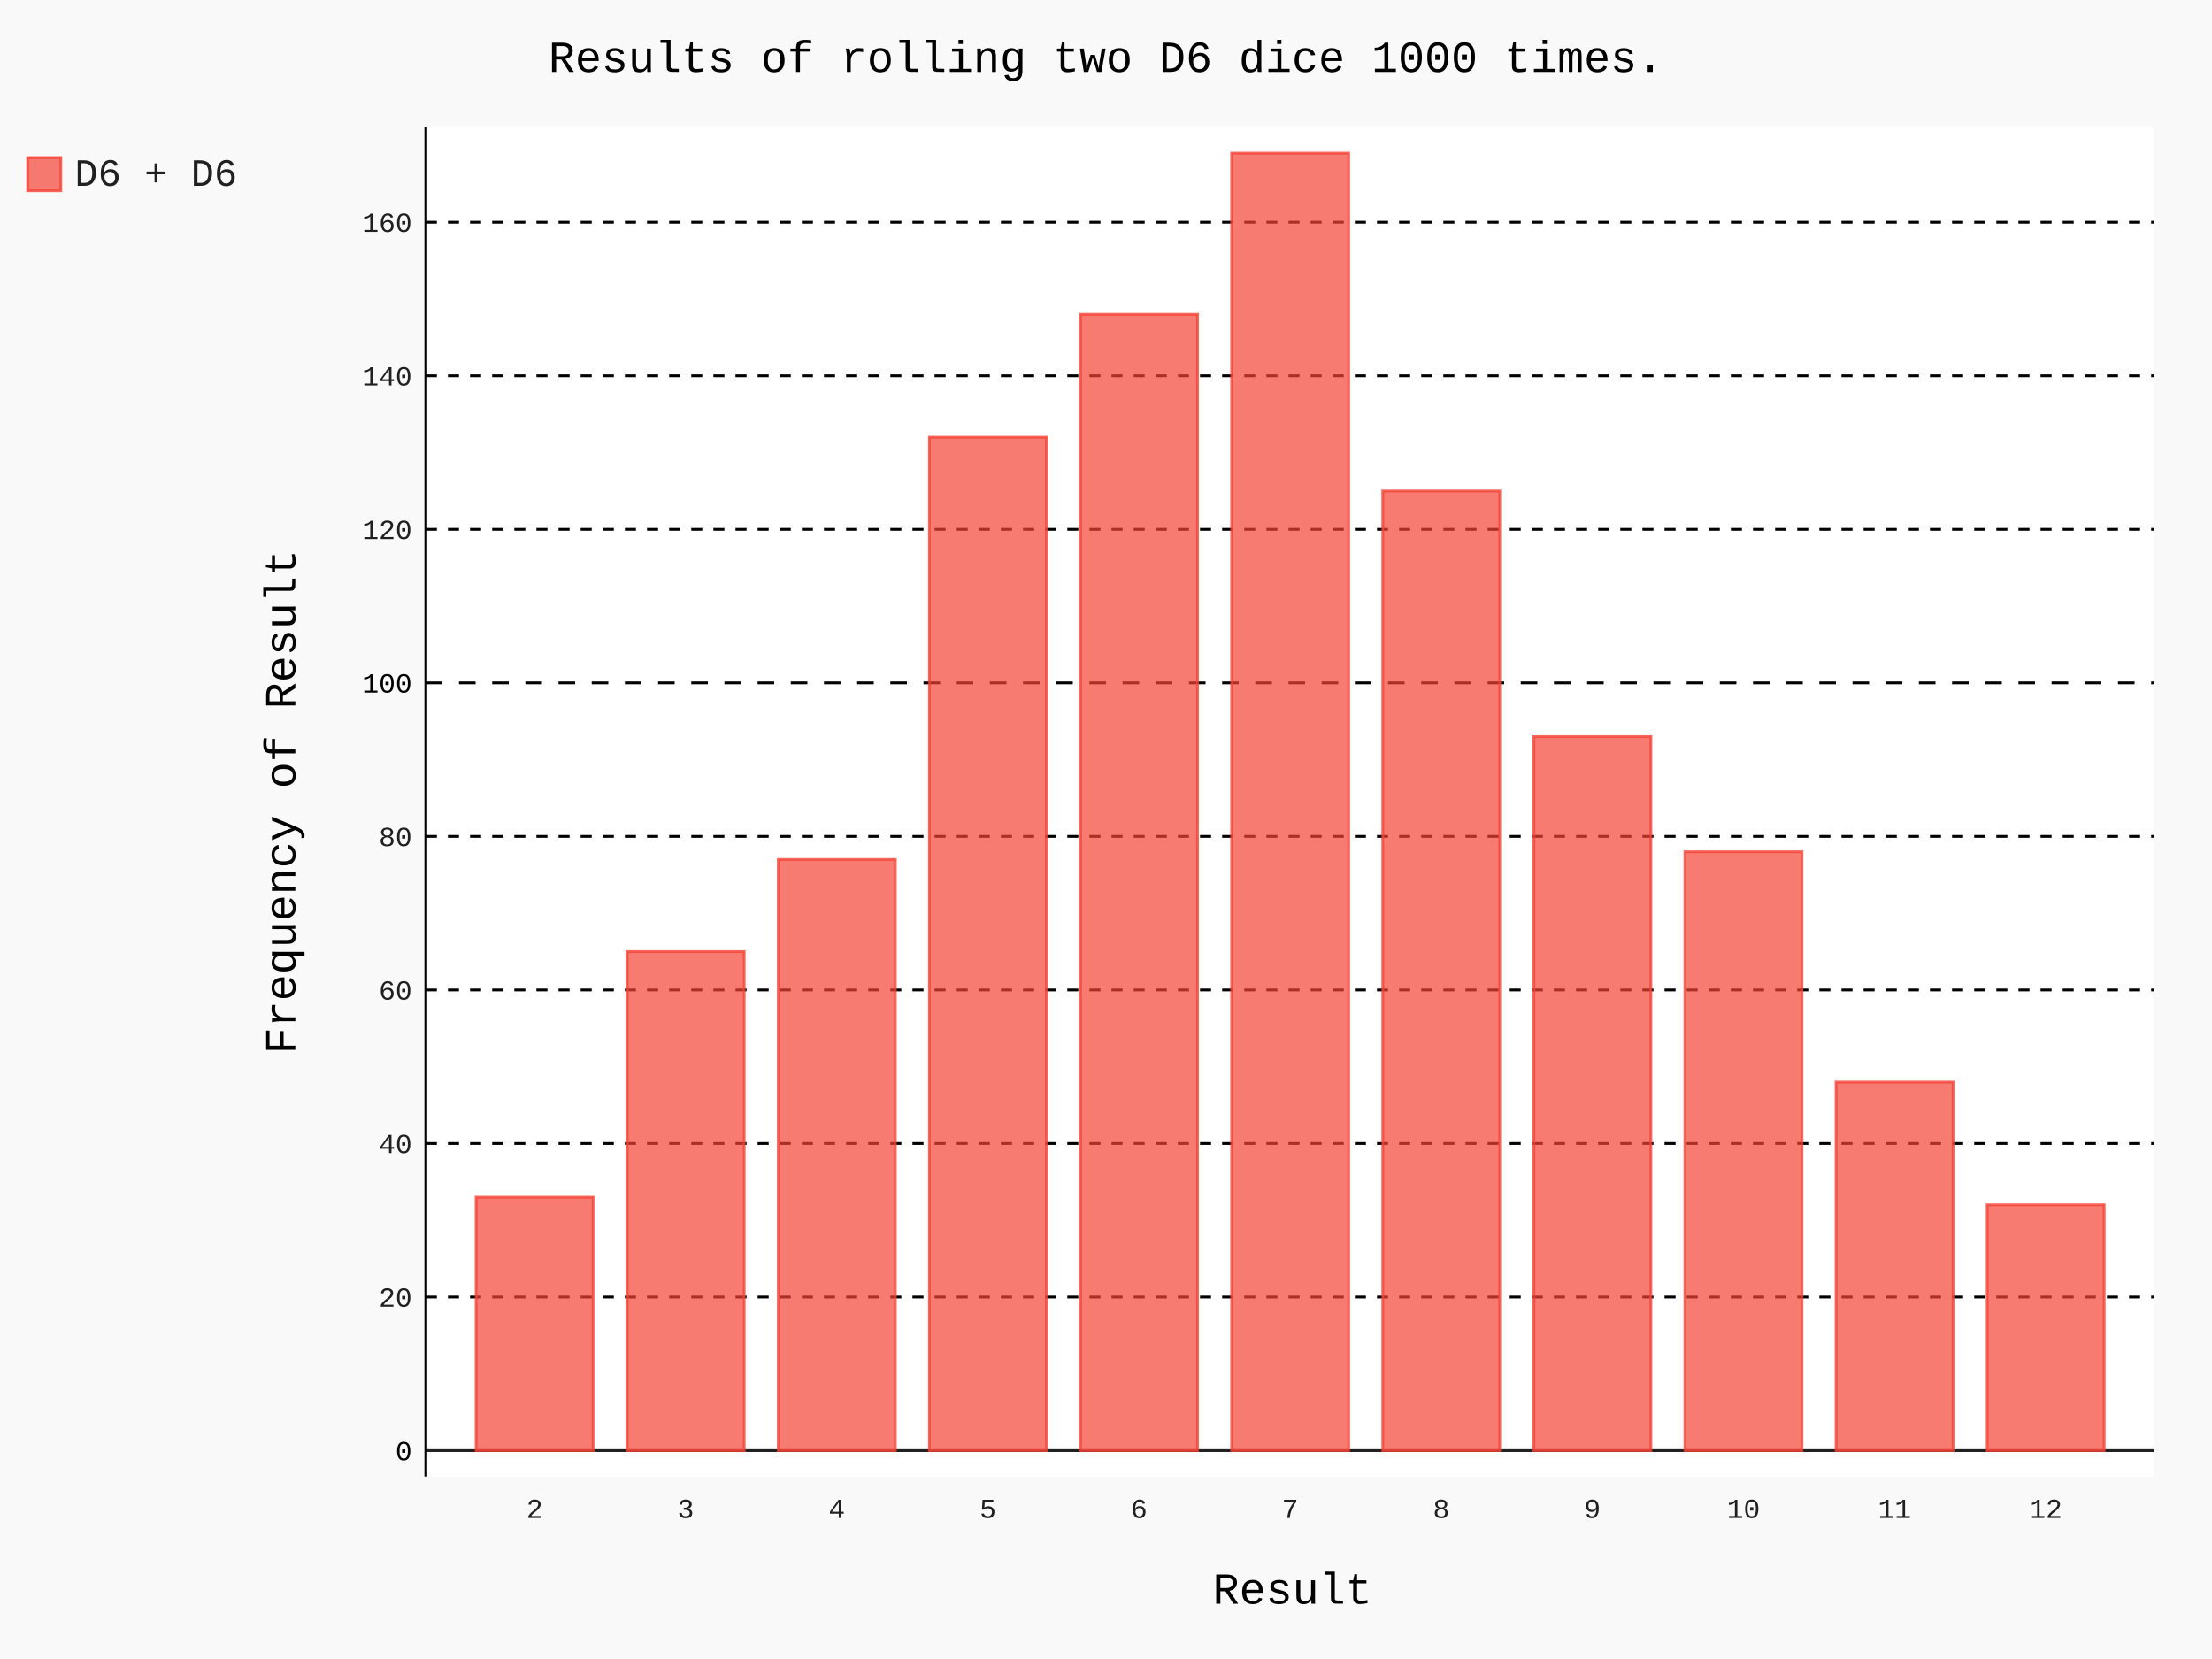
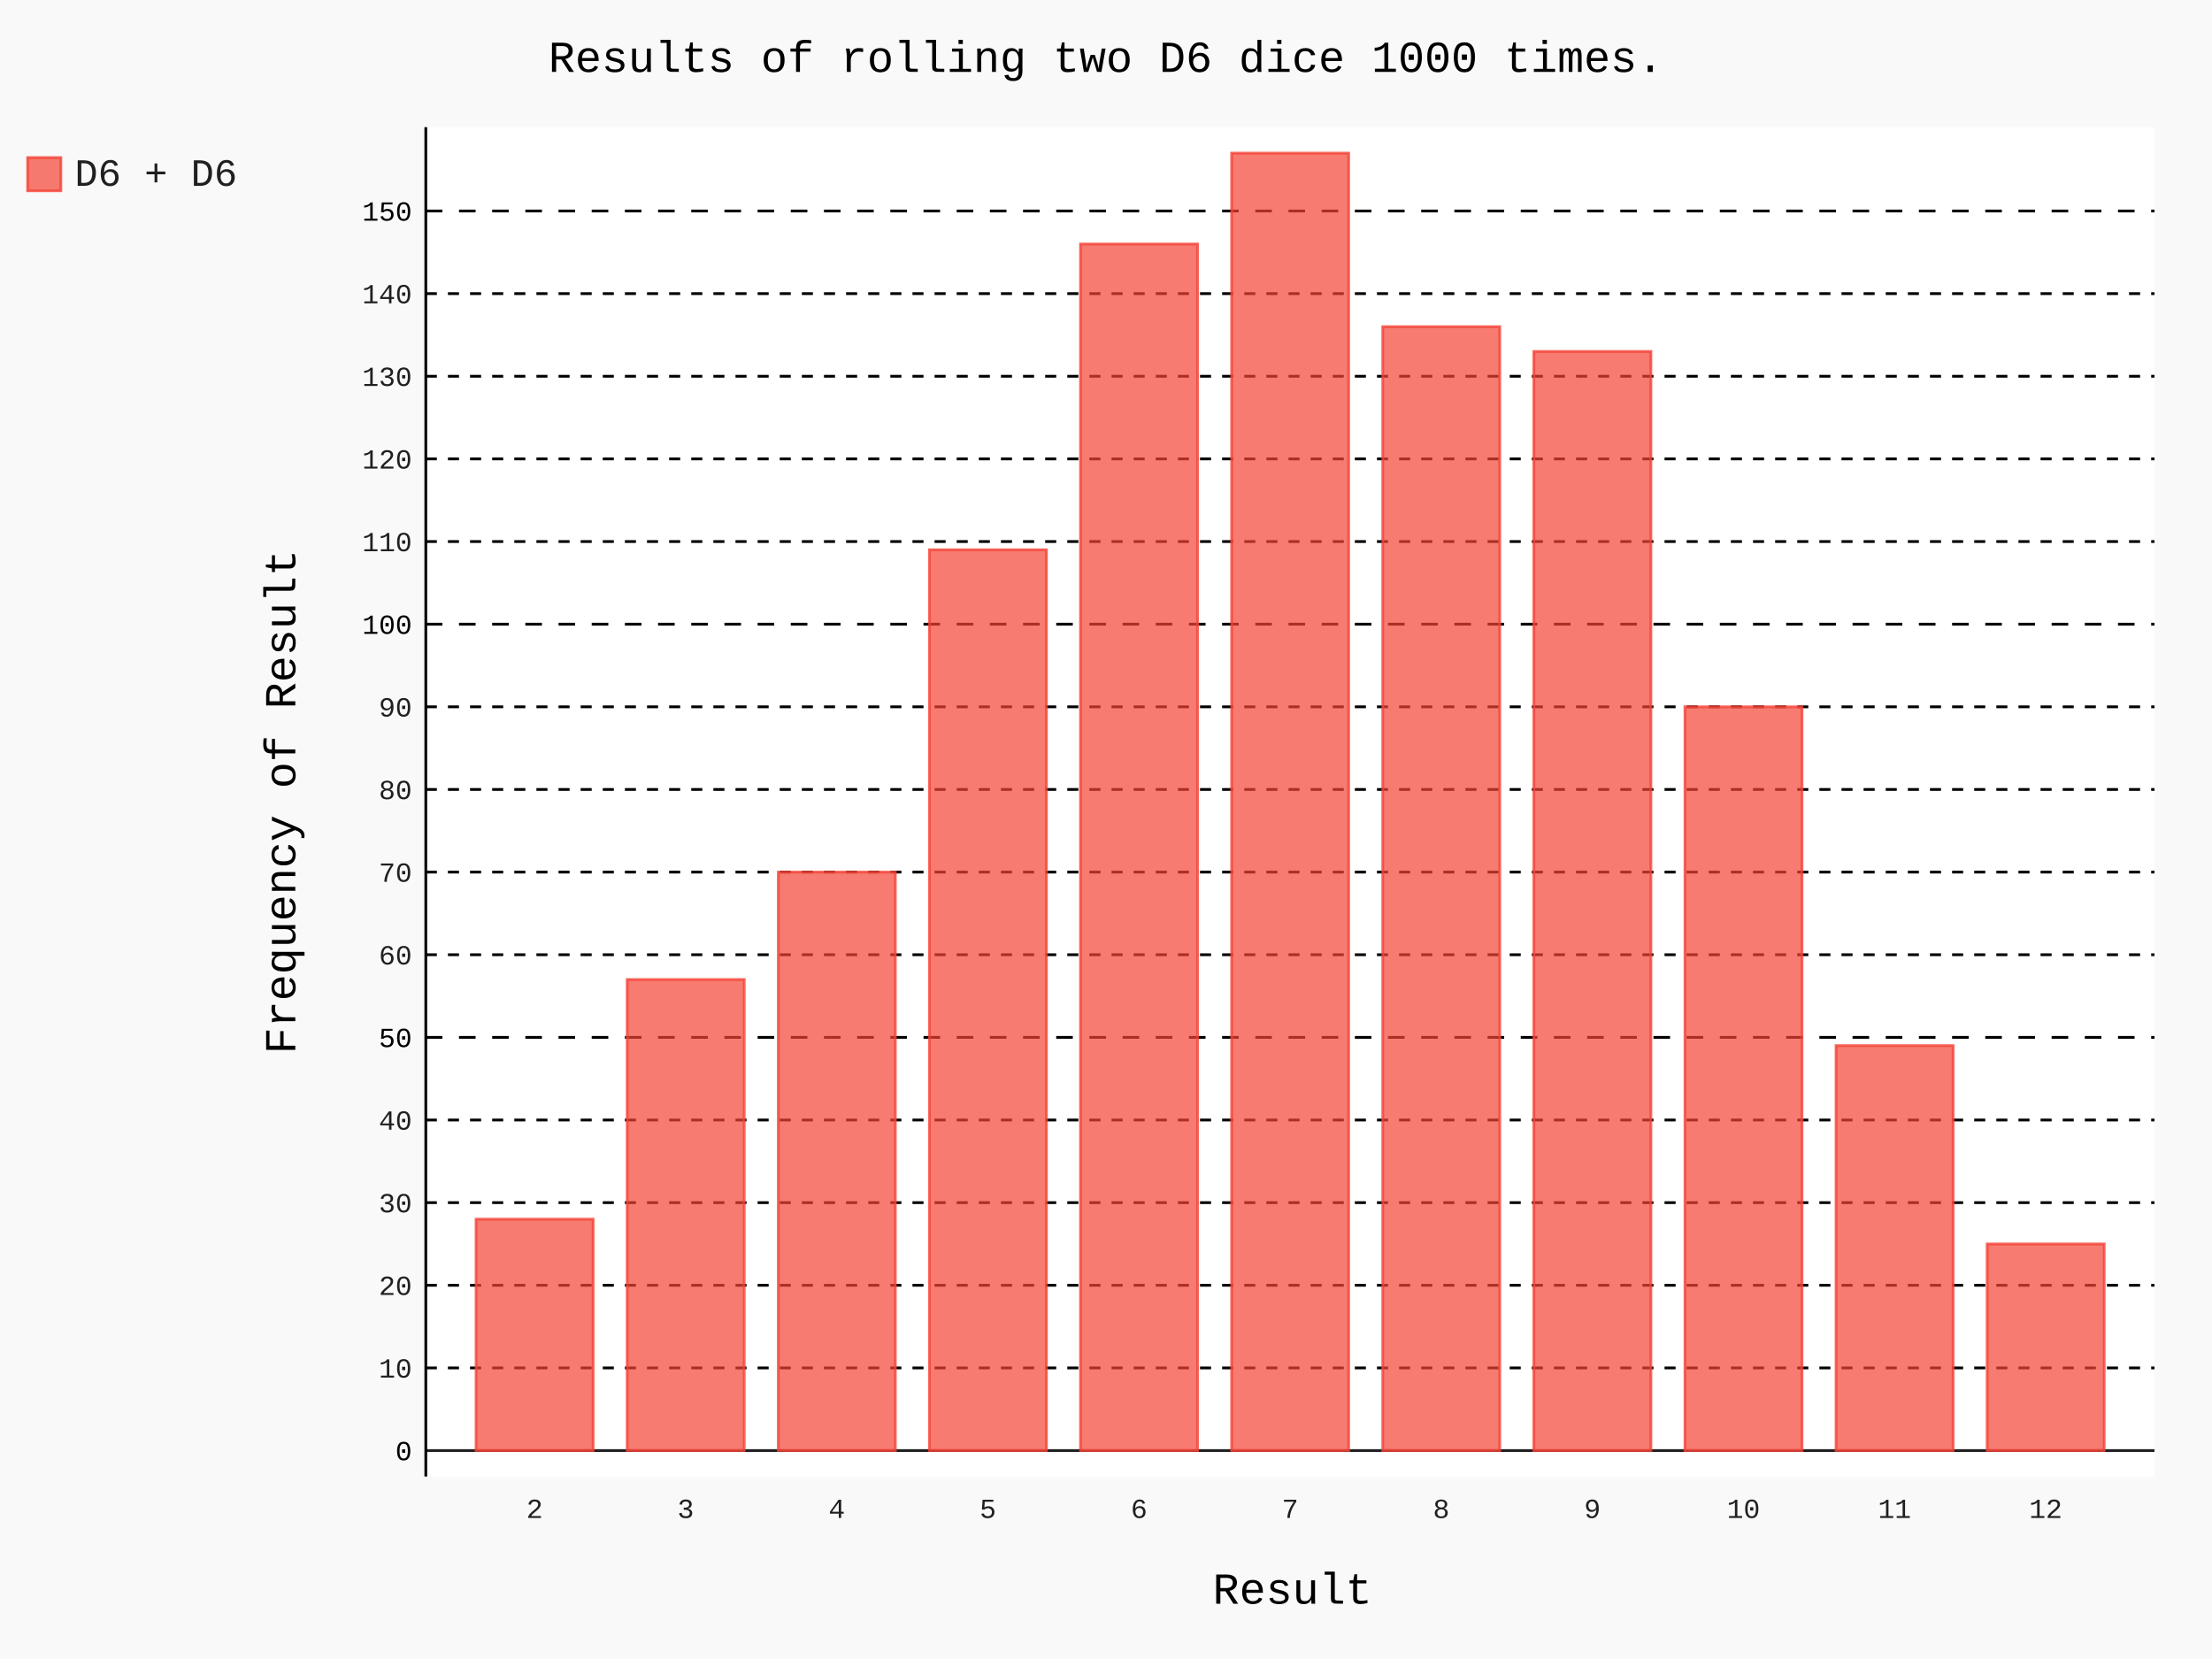
- <svg xmlns="http://www.w3.org/2000/svg" id="chart-80233119-dd98-4a0a-a8b6-702b77ac0f9e" class="pygal-chart" viewBox="0 0 800 600">
+ <svg xmlns="http://www.w3.org/2000/svg" id="chart-c4b58992-38ba-4ec6-81ed-6c423961a91d" class="pygal-chart" viewBox="0 0 800 600">
  <defs>
-     <style type="text/css">#chart-80233119-dd98-4a0a-a8b6-702b77ac0f9e{-webkit-user-select:none;-webkit-font-smoothing:antialiased;font-family:Consolas,"Liberation Mono",Menlo,Courier,monospace}#chart-80233119-dd98-4a0a-a8b6-702b77ac0f9e .title{font-family:Consolas,"Liberation Mono",Menlo,Courier,monospace;font-size:16px}#chart-80233119-dd98-4a0a-a8b6-702b77ac0f9e .legends .legend text{font-family:Consolas,"Liberation Mono",Menlo,Courier,monospace;font-size:14px}#chart-80233119-dd98-4a0a-a8b6-702b77ac0f9e .axis text{font-family:Consolas,"Liberation Mono",Menlo,Courier,monospace;font-size:10px}#chart-80233119-dd98-4a0a-a8b6-702b77ac0f9e .axis text.major{font-family:Consolas,"Liberation Mono",Menlo,Courier,monospace;font-size:10px}#chart-80233119-dd98-4a0a-a8b6-702b77ac0f9e .text-overlay text.value{font-family:Consolas,"Liberation Mono",Menlo,Courier,monospace;font-size:16px}#chart-80233119-dd98-4a0a-a8b6-702b77ac0f9e .text-overlay text.label{font-family:Consolas,"Liberation Mono",Menlo,Courier,monospace;font-size:10px}#chart-80233119-dd98-4a0a-a8b6-702b77ac0f9e .tooltip{font-family:Consolas,"Liberation Mono",Menlo,Courier,monospace;font-size:14px}#chart-80233119-dd98-4a0a-a8b6-702b77ac0f9e text.no_data{font-family:Consolas,"Liberation Mono",Menlo,Courier,monospace;font-size:64px}
- #chart-80233119-dd98-4a0a-a8b6-702b77ac0f9e{background-color:rgba(249,249,249,1)}#chart-80233119-dd98-4a0a-a8b6-702b77ac0f9e path,#chart-80233119-dd98-4a0a-a8b6-702b77ac0f9e line,#chart-80233119-dd98-4a0a-a8b6-702b77ac0f9e rect,#chart-80233119-dd98-4a0a-a8b6-702b77ac0f9e circle{-webkit-transition:150ms;-moz-transition:150ms;transition:150ms}#chart-80233119-dd98-4a0a-a8b6-702b77ac0f9e .graph &gt; .background{fill:rgba(249,249,249,1)}#chart-80233119-dd98-4a0a-a8b6-702b77ac0f9e .plot &gt; .background{fill:rgba(255,255,255,1)}#chart-80233119-dd98-4a0a-a8b6-702b77ac0f9e .graph{fill:rgba(0,0,0,.87)}#chart-80233119-dd98-4a0a-a8b6-702b77ac0f9e text.no_data{fill:rgba(0,0,0,1)}#chart-80233119-dd98-4a0a-a8b6-702b77ac0f9e .title{fill:rgba(0,0,0,1)}#chart-80233119-dd98-4a0a-a8b6-702b77ac0f9e .legends .legend text{fill:rgba(0,0,0,.87)}#chart-80233119-dd98-4a0a-a8b6-702b77ac0f9e .legends .legend:hover text{fill:rgba(0,0,0,1)}#chart-80233119-dd98-4a0a-a8b6-702b77ac0f9e .axis .line{stroke:rgba(0,0,0,1)}#chart-80233119-dd98-4a0a-a8b6-702b77ac0f9e .axis .guide.line{stroke:rgba(0,0,0,.54)}#chart-80233119-dd98-4a0a-a8b6-702b77ac0f9e .axis .major.line{stroke:rgba(0,0,0,.87)}#chart-80233119-dd98-4a0a-a8b6-702b77ac0f9e .axis text.major{fill:rgba(0,0,0,1)}#chart-80233119-dd98-4a0a-a8b6-702b77ac0f9e .axis.y .guides:hover .guide.line,#chart-80233119-dd98-4a0a-a8b6-702b77ac0f9e .line-graph .axis.x .guides:hover .guide.line,#chart-80233119-dd98-4a0a-a8b6-702b77ac0f9e .stackedline-graph .axis.x .guides:hover .guide.line,#chart-80233119-dd98-4a0a-a8b6-702b77ac0f9e .xy-graph .axis.x .guides:hover .guide.line{stroke:rgba(0,0,0,1)}#chart-80233119-dd98-4a0a-a8b6-702b77ac0f9e .axis .guides:hover text{fill:rgba(0,0,0,1)}#chart-80233119-dd98-4a0a-a8b6-702b77ac0f9e .reactive{fill-opacity:.7;stroke-opacity:.8;stroke-width:1}#chart-80233119-dd98-4a0a-a8b6-702b77ac0f9e .ci{stroke:rgba(0,0,0,.87)}#chart-80233119-dd98-4a0a-a8b6-702b77ac0f9e .reactive.active,#chart-80233119-dd98-4a0a-a8b6-702b77ac0f9e .active .reactive{fill-opacity:.8;stroke-opacity:.9;stroke-width:4}#chart-80233119-dd98-4a0a-a8b6-702b77ac0f9e .ci .reactive.active{stroke-width:1.5}#chart-80233119-dd98-4a0a-a8b6-702b77ac0f9e .series text{fill:rgba(0,0,0,1)}#chart-80233119-dd98-4a0a-a8b6-702b77ac0f9e .tooltip rect{fill:rgba(255,255,255,1);stroke:rgba(0,0,0,1);-webkit-transition:opacity 150ms;-moz-transition:opacity 150ms;transition:opacity 150ms}#chart-80233119-dd98-4a0a-a8b6-702b77ac0f9e .tooltip .label{fill:rgba(0,0,0,.87)}#chart-80233119-dd98-4a0a-a8b6-702b77ac0f9e .tooltip .label{fill:rgba(0,0,0,.87)}#chart-80233119-dd98-4a0a-a8b6-702b77ac0f9e .tooltip .legend{font-size:.8em;fill:rgba(0,0,0,.54)}#chart-80233119-dd98-4a0a-a8b6-702b77ac0f9e .tooltip .x_label{font-size:.6em;fill:rgba(0,0,0,1)}#chart-80233119-dd98-4a0a-a8b6-702b77ac0f9e .tooltip .xlink{font-size:.5em;text-decoration:underline}#chart-80233119-dd98-4a0a-a8b6-702b77ac0f9e .tooltip .value{font-size:1.5em}#chart-80233119-dd98-4a0a-a8b6-702b77ac0f9e .bound{font-size:.5em}#chart-80233119-dd98-4a0a-a8b6-702b77ac0f9e .max-value{font-size:.75em;fill:rgba(0,0,0,.54)}#chart-80233119-dd98-4a0a-a8b6-702b77ac0f9e .map-element{fill:rgba(255,255,255,1);stroke:rgba(0,0,0,.54) !important}#chart-80233119-dd98-4a0a-a8b6-702b77ac0f9e .map-element .reactive{fill-opacity:inherit;stroke-opacity:inherit}#chart-80233119-dd98-4a0a-a8b6-702b77ac0f9e .color-0,#chart-80233119-dd98-4a0a-a8b6-702b77ac0f9e .color-0 a:visited{stroke:#F44336;fill:#F44336}#chart-80233119-dd98-4a0a-a8b6-702b77ac0f9e .text-overlay .color-0 text{fill:black}
- #chart-80233119-dd98-4a0a-a8b6-702b77ac0f9e text.no_data{text-anchor:middle}#chart-80233119-dd98-4a0a-a8b6-702b77ac0f9e .guide.line{fill:none}#chart-80233119-dd98-4a0a-a8b6-702b77ac0f9e .centered{text-anchor:middle}#chart-80233119-dd98-4a0a-a8b6-702b77ac0f9e .title{text-anchor:middle}#chart-80233119-dd98-4a0a-a8b6-702b77ac0f9e .legends .legend text{fill-opacity:1}#chart-80233119-dd98-4a0a-a8b6-702b77ac0f9e .axis.x text{text-anchor:middle}#chart-80233119-dd98-4a0a-a8b6-702b77ac0f9e .axis.x:not(.web) text[transform]{text-anchor:start}#chart-80233119-dd98-4a0a-a8b6-702b77ac0f9e .axis.x:not(.web) text[transform].backwards{text-anchor:end}#chart-80233119-dd98-4a0a-a8b6-702b77ac0f9e .axis.y text{text-anchor:end}#chart-80233119-dd98-4a0a-a8b6-702b77ac0f9e .axis.y text[transform].backwards{text-anchor:start}#chart-80233119-dd98-4a0a-a8b6-702b77ac0f9e .axis.y2 text{text-anchor:start}#chart-80233119-dd98-4a0a-a8b6-702b77ac0f9e .axis.y2 text[transform].backwards{text-anchor:end}#chart-80233119-dd98-4a0a-a8b6-702b77ac0f9e .axis .guide.line{stroke-dasharray:4,4;stroke:black}#chart-80233119-dd98-4a0a-a8b6-702b77ac0f9e .axis .major.guide.line{stroke-dasharray:6,6;stroke:black}#chart-80233119-dd98-4a0a-a8b6-702b77ac0f9e .horizontal .axis.y .guide.line,#chart-80233119-dd98-4a0a-a8b6-702b77ac0f9e .horizontal .axis.y2 .guide.line,#chart-80233119-dd98-4a0a-a8b6-702b77ac0f9e .vertical .axis.x .guide.line{opacity:0}#chart-80233119-dd98-4a0a-a8b6-702b77ac0f9e .horizontal .axis.always_show .guide.line,#chart-80233119-dd98-4a0a-a8b6-702b77ac0f9e .vertical .axis.always_show .guide.line{opacity:1 !important}#chart-80233119-dd98-4a0a-a8b6-702b77ac0f9e .axis.y .guides:hover .guide.line,#chart-80233119-dd98-4a0a-a8b6-702b77ac0f9e .axis.y2 .guides:hover .guide.line,#chart-80233119-dd98-4a0a-a8b6-702b77ac0f9e .axis.x .guides:hover .guide.line{opacity:1}#chart-80233119-dd98-4a0a-a8b6-702b77ac0f9e .axis .guides:hover text{opacity:1}#chart-80233119-dd98-4a0a-a8b6-702b77ac0f9e .nofill{fill:none}#chart-80233119-dd98-4a0a-a8b6-702b77ac0f9e .subtle-fill{fill-opacity:.2}#chart-80233119-dd98-4a0a-a8b6-702b77ac0f9e .dot{stroke-width:1px;fill-opacity:1;stroke-opacity:1}#chart-80233119-dd98-4a0a-a8b6-702b77ac0f9e .dot.active{stroke-width:5px}#chart-80233119-dd98-4a0a-a8b6-702b77ac0f9e .dot.negative{fill:transparent}#chart-80233119-dd98-4a0a-a8b6-702b77ac0f9e text,#chart-80233119-dd98-4a0a-a8b6-702b77ac0f9e tspan{stroke:none !important}#chart-80233119-dd98-4a0a-a8b6-702b77ac0f9e .series text.active{opacity:1}#chart-80233119-dd98-4a0a-a8b6-702b77ac0f9e .tooltip rect{fill-opacity:.95;stroke-width:.5}#chart-80233119-dd98-4a0a-a8b6-702b77ac0f9e .tooltip text{fill-opacity:1}#chart-80233119-dd98-4a0a-a8b6-702b77ac0f9e .showable{visibility:hidden}#chart-80233119-dd98-4a0a-a8b6-702b77ac0f9e .showable.shown{visibility:visible}#chart-80233119-dd98-4a0a-a8b6-702b77ac0f9e .gauge-background{fill:rgba(229,229,229,1);stroke:none}#chart-80233119-dd98-4a0a-a8b6-702b77ac0f9e .bg-lines{stroke:rgba(249,249,249,1);stroke-width:2px}</style>
+     <style type="text/css">#chart-c4b58992-38ba-4ec6-81ed-6c423961a91d{-webkit-user-select:none;-webkit-font-smoothing:antialiased;font-family:Consolas,"Liberation Mono",Menlo,Courier,monospace}#chart-c4b58992-38ba-4ec6-81ed-6c423961a91d .title{font-family:Consolas,"Liberation Mono",Menlo,Courier,monospace;font-size:16px}#chart-c4b58992-38ba-4ec6-81ed-6c423961a91d .legends .legend text{font-family:Consolas,"Liberation Mono",Menlo,Courier,monospace;font-size:14px}#chart-c4b58992-38ba-4ec6-81ed-6c423961a91d .axis text{font-family:Consolas,"Liberation Mono",Menlo,Courier,monospace;font-size:10px}#chart-c4b58992-38ba-4ec6-81ed-6c423961a91d .axis text.major{font-family:Consolas,"Liberation Mono",Menlo,Courier,monospace;font-size:10px}#chart-c4b58992-38ba-4ec6-81ed-6c423961a91d .text-overlay text.value{font-family:Consolas,"Liberation Mono",Menlo,Courier,monospace;font-size:16px}#chart-c4b58992-38ba-4ec6-81ed-6c423961a91d .text-overlay text.label{font-family:Consolas,"Liberation Mono",Menlo,Courier,monospace;font-size:10px}#chart-c4b58992-38ba-4ec6-81ed-6c423961a91d .tooltip{font-family:Consolas,"Liberation Mono",Menlo,Courier,monospace;font-size:14px}#chart-c4b58992-38ba-4ec6-81ed-6c423961a91d text.no_data{font-family:Consolas,"Liberation Mono",Menlo,Courier,monospace;font-size:64px}
+ #chart-c4b58992-38ba-4ec6-81ed-6c423961a91d{background-color:rgba(249,249,249,1)}#chart-c4b58992-38ba-4ec6-81ed-6c423961a91d path,#chart-c4b58992-38ba-4ec6-81ed-6c423961a91d line,#chart-c4b58992-38ba-4ec6-81ed-6c423961a91d rect,#chart-c4b58992-38ba-4ec6-81ed-6c423961a91d circle{-webkit-transition:150ms;-moz-transition:150ms;transition:150ms}#chart-c4b58992-38ba-4ec6-81ed-6c423961a91d .graph &gt; .background{fill:rgba(249,249,249,1)}#chart-c4b58992-38ba-4ec6-81ed-6c423961a91d .plot &gt; .background{fill:rgba(255,255,255,1)}#chart-c4b58992-38ba-4ec6-81ed-6c423961a91d .graph{fill:rgba(0,0,0,.87)}#chart-c4b58992-38ba-4ec6-81ed-6c423961a91d text.no_data{fill:rgba(0,0,0,1)}#chart-c4b58992-38ba-4ec6-81ed-6c423961a91d .title{fill:rgba(0,0,0,1)}#chart-c4b58992-38ba-4ec6-81ed-6c423961a91d .legends .legend text{fill:rgba(0,0,0,.87)}#chart-c4b58992-38ba-4ec6-81ed-6c423961a91d .legends .legend:hover text{fill:rgba(0,0,0,1)}#chart-c4b58992-38ba-4ec6-81ed-6c423961a91d .axis .line{stroke:rgba(0,0,0,1)}#chart-c4b58992-38ba-4ec6-81ed-6c423961a91d .axis .guide.line{stroke:rgba(0,0,0,.54)}#chart-c4b58992-38ba-4ec6-81ed-6c423961a91d .axis .major.line{stroke:rgba(0,0,0,.87)}#chart-c4b58992-38ba-4ec6-81ed-6c423961a91d .axis text.major{fill:rgba(0,0,0,1)}#chart-c4b58992-38ba-4ec6-81ed-6c423961a91d .axis.y .guides:hover .guide.line,#chart-c4b58992-38ba-4ec6-81ed-6c423961a91d .line-graph .axis.x .guides:hover .guide.line,#chart-c4b58992-38ba-4ec6-81ed-6c423961a91d .stackedline-graph .axis.x .guides:hover .guide.line,#chart-c4b58992-38ba-4ec6-81ed-6c423961a91d .xy-graph .axis.x .guides:hover .guide.line{stroke:rgba(0,0,0,1)}#chart-c4b58992-38ba-4ec6-81ed-6c423961a91d .axis .guides:hover text{fill:rgba(0,0,0,1)}#chart-c4b58992-38ba-4ec6-81ed-6c423961a91d .reactive{fill-opacity:.7;stroke-opacity:.8;stroke-width:1}#chart-c4b58992-38ba-4ec6-81ed-6c423961a91d .ci{stroke:rgba(0,0,0,.87)}#chart-c4b58992-38ba-4ec6-81ed-6c423961a91d .reactive.active,#chart-c4b58992-38ba-4ec6-81ed-6c423961a91d .active .reactive{fill-opacity:.8;stroke-opacity:.9;stroke-width:4}#chart-c4b58992-38ba-4ec6-81ed-6c423961a91d .ci .reactive.active{stroke-width:1.5}#chart-c4b58992-38ba-4ec6-81ed-6c423961a91d .series text{fill:rgba(0,0,0,1)}#chart-c4b58992-38ba-4ec6-81ed-6c423961a91d .tooltip rect{fill:rgba(255,255,255,1);stroke:rgba(0,0,0,1);-webkit-transition:opacity 150ms;-moz-transition:opacity 150ms;transition:opacity 150ms}#chart-c4b58992-38ba-4ec6-81ed-6c423961a91d .tooltip .label{fill:rgba(0,0,0,.87)}#chart-c4b58992-38ba-4ec6-81ed-6c423961a91d .tooltip .label{fill:rgba(0,0,0,.87)}#chart-c4b58992-38ba-4ec6-81ed-6c423961a91d .tooltip .legend{font-size:.8em;fill:rgba(0,0,0,.54)}#chart-c4b58992-38ba-4ec6-81ed-6c423961a91d .tooltip .x_label{font-size:.6em;fill:rgba(0,0,0,1)}#chart-c4b58992-38ba-4ec6-81ed-6c423961a91d .tooltip .xlink{font-size:.5em;text-decoration:underline}#chart-c4b58992-38ba-4ec6-81ed-6c423961a91d .tooltip .value{font-size:1.5em}#chart-c4b58992-38ba-4ec6-81ed-6c423961a91d .bound{font-size:.5em}#chart-c4b58992-38ba-4ec6-81ed-6c423961a91d .max-value{font-size:.75em;fill:rgba(0,0,0,.54)}#chart-c4b58992-38ba-4ec6-81ed-6c423961a91d .map-element{fill:rgba(255,255,255,1);stroke:rgba(0,0,0,.54) !important}#chart-c4b58992-38ba-4ec6-81ed-6c423961a91d .map-element .reactive{fill-opacity:inherit;stroke-opacity:inherit}#chart-c4b58992-38ba-4ec6-81ed-6c423961a91d .color-0,#chart-c4b58992-38ba-4ec6-81ed-6c423961a91d .color-0 a:visited{stroke:#F44336;fill:#F44336}#chart-c4b58992-38ba-4ec6-81ed-6c423961a91d .text-overlay .color-0 text{fill:black}
+ #chart-c4b58992-38ba-4ec6-81ed-6c423961a91d text.no_data{text-anchor:middle}#chart-c4b58992-38ba-4ec6-81ed-6c423961a91d .guide.line{fill:none}#chart-c4b58992-38ba-4ec6-81ed-6c423961a91d .centered{text-anchor:middle}#chart-c4b58992-38ba-4ec6-81ed-6c423961a91d .title{text-anchor:middle}#chart-c4b58992-38ba-4ec6-81ed-6c423961a91d .legends .legend text{fill-opacity:1}#chart-c4b58992-38ba-4ec6-81ed-6c423961a91d .axis.x text{text-anchor:middle}#chart-c4b58992-38ba-4ec6-81ed-6c423961a91d .axis.x:not(.web) text[transform]{text-anchor:start}#chart-c4b58992-38ba-4ec6-81ed-6c423961a91d .axis.x:not(.web) text[transform].backwards{text-anchor:end}#chart-c4b58992-38ba-4ec6-81ed-6c423961a91d .axis.y text{text-anchor:end}#chart-c4b58992-38ba-4ec6-81ed-6c423961a91d .axis.y text[transform].backwards{text-anchor:start}#chart-c4b58992-38ba-4ec6-81ed-6c423961a91d .axis.y2 text{text-anchor:start}#chart-c4b58992-38ba-4ec6-81ed-6c423961a91d .axis.y2 text[transform].backwards{text-anchor:end}#chart-c4b58992-38ba-4ec6-81ed-6c423961a91d .axis .guide.line{stroke-dasharray:4,4;stroke:black}#chart-c4b58992-38ba-4ec6-81ed-6c423961a91d .axis .major.guide.line{stroke-dasharray:6,6;stroke:black}#chart-c4b58992-38ba-4ec6-81ed-6c423961a91d .horizontal .axis.y .guide.line,#chart-c4b58992-38ba-4ec6-81ed-6c423961a91d .horizontal .axis.y2 .guide.line,#chart-c4b58992-38ba-4ec6-81ed-6c423961a91d .vertical .axis.x .guide.line{opacity:0}#chart-c4b58992-38ba-4ec6-81ed-6c423961a91d .horizontal .axis.always_show .guide.line,#chart-c4b58992-38ba-4ec6-81ed-6c423961a91d .vertical .axis.always_show .guide.line{opacity:1 !important}#chart-c4b58992-38ba-4ec6-81ed-6c423961a91d .axis.y .guides:hover .guide.line,#chart-c4b58992-38ba-4ec6-81ed-6c423961a91d .axis.y2 .guides:hover .guide.line,#chart-c4b58992-38ba-4ec6-81ed-6c423961a91d .axis.x .guides:hover .guide.line{opacity:1}#chart-c4b58992-38ba-4ec6-81ed-6c423961a91d .axis .guides:hover text{opacity:1}#chart-c4b58992-38ba-4ec6-81ed-6c423961a91d .nofill{fill:none}#chart-c4b58992-38ba-4ec6-81ed-6c423961a91d .subtle-fill{fill-opacity:.2}#chart-c4b58992-38ba-4ec6-81ed-6c423961a91d .dot{stroke-width:1px;fill-opacity:1;stroke-opacity:1}#chart-c4b58992-38ba-4ec6-81ed-6c423961a91d .dot.active{stroke-width:5px}#chart-c4b58992-38ba-4ec6-81ed-6c423961a91d .dot.negative{fill:transparent}#chart-c4b58992-38ba-4ec6-81ed-6c423961a91d text,#chart-c4b58992-38ba-4ec6-81ed-6c423961a91d tspan{stroke:none !important}#chart-c4b58992-38ba-4ec6-81ed-6c423961a91d .series text.active{opacity:1}#chart-c4b58992-38ba-4ec6-81ed-6c423961a91d .tooltip rect{fill-opacity:.95;stroke-width:.5}#chart-c4b58992-38ba-4ec6-81ed-6c423961a91d .tooltip text{fill-opacity:1}#chart-c4b58992-38ba-4ec6-81ed-6c423961a91d .showable{visibility:hidden}#chart-c4b58992-38ba-4ec6-81ed-6c423961a91d .showable.shown{visibility:visible}#chart-c4b58992-38ba-4ec6-81ed-6c423961a91d .gauge-background{fill:rgba(229,229,229,1);stroke:none}#chart-c4b58992-38ba-4ec6-81ed-6c423961a91d .bg-lines{stroke:rgba(249,249,249,1);stroke-width:2px}</style>
  </defs>
  <g class="graph bar-graph vertical">
    <rect x="0" y="0" width="800" height="600" class="background" />
    <g transform="translate(154, 46)" class="plot">
      <rect x="0" y="0" width="625.2" height="488" class="background" />
      <g class="axis y always_show">
        <g class="guides">
          <path d="M0 478.615 h625.2" class="axis major line" />
          <text x="-5" y="482.115" class="major">0</text>
        </g>
        <g class="guides">
-           <path d="M0 423.085 h625.2" class="guide line" />
-           <text x="-5" y="426.585" class="">20</text>
+           <path d="M0 448.728 h625.2" class="guide line" />
+           <text x="-5" y="452.228" class="">10</text>
        </g>
        <g class="guides">
-           <path d="M0 367.555 h625.2" class="guide line" />
-           <text x="-5" y="371.055" class="">40</text>
+           <path d="M0 418.841 h625.2" class="guide line" />
+           <text x="-5" y="422.341" class="">20</text>
        </g>
        <g class="guides">
-           <path d="M0 312.025 h625.2" class="guide line" />
-           <text x="-5" y="315.525" class="">60</text>
+           <path d="M0 388.953 h625.2" class="guide line" />
+           <text x="-5" y="392.453" class="">30</text>
        </g>
        <g class="guides">
-           <path d="M0 256.494 h625.2" class="guide line" />
-           <text x="-5" y="259.994" class="">80</text>
+           <path d="M0 359.066 h625.2" class="guide line" />
+           <text x="-5" y="362.566" class="">40</text>
        </g>
        <g class="guides">
-           <path d="M0 200.964 h625.2" class="major guide line" />
-           <text x="-5" y="204.464" class="major">100</text>
+           <path d="M0 329.179 h625.2" class="major guide line" />
+           <text x="-5" y="332.679" class="major">50</text>
        </g>
        <g class="guides">
-           <path d="M0 145.434 h625.2" class="guide line" />
-           <text x="-5" y="148.934" class="">120</text>
+           <path d="M0 299.292 h625.2" class="guide line" />
+           <text x="-5" y="302.792" class="">60</text>
        </g>
        <g class="guides">
-           <path d="M0 89.904 h625.2" class="guide line" />
-           <text x="-5" y="93.404" class="">140</text>
+           <path d="M0 269.404 h625.2" class="guide line" />
+           <text x="-5" y="272.904" class="">70</text>
        </g>
        <g class="guides">
-           <path d="M0 34.373 h625.2" class="guide line" />
-           <text x="-5" y="37.873" class="">160</text>
+           <path d="M0 239.517 h625.2" class="guide line" />
+           <text x="-5" y="243.017" class="">80</text>
+         </g>
+         <g class="guides">
+           <path d="M0 209.63 h625.2" class="guide line" />
+           <text x="-5" y="213.13" class="">90</text>
+         </g>
+         <g class="guides">
+           <path d="M0 179.742 h625.2" class="major guide line" />
+           <text x="-5" y="183.242" class="major">100</text>
+         </g>
+         <g class="guides">
+           <path d="M0 149.855 h625.2" class="guide line" />
+           <text x="-5" y="153.355" class="">110</text>
+         </g>
+         <g class="guides">
+           <path d="M0 119.968 h625.2" class="guide line" />
+           <text x="-5" y="123.468" class="">120</text>
+         </g>
+         <g class="guides">
+           <path d="M0 90.08 h625.2" class="guide line" />
+           <text x="-5" y="93.58" class="">130</text>
+         </g>
+         <g class="guides">
+           <path d="M0 60.193 h625.2" class="guide line" />
+           <text x="-5" y="63.693" class="">140</text>
+         </g>
+         <g class="guides">
+           <path d="M0 30.306 h625.2" class="major guide line" />
+           <text x="-5" y="33.806" class="major">150</text>
        </g>
      </g>
      <g class="axis x">
        <path d="M0 0 v488" class="line" />
        <g class="guides">
          <path d="M39.348 0 v488" class="guide line" />
          <text x="39.348" y="503.0" class="">2</text>
        </g>
        <g class="guides">
          <path d="M93.999 0 v488" class="guide line" />
          <text x="93.999" y="503.0" class="">3</text>
        </g>
        <g class="guides">
          <path d="M148.649 0 v488" class="guide line" />
          <text x="148.649" y="503.0" class="">4</text>
        </g>
        <g class="guides">
          <path d="M203.299 0 v488" class="guide line" />
          <text x="203.299" y="503.0" class="">5</text>
        </g>
        <g class="guides">
          <path d="M257.95 0 v488" class="guide line" />
          <text x="257.95" y="503.0" class="">6</text>
        </g>
        <g class="guides">
          <path d="M312.6 0 v488" class="guide line" />
          <text x="312.6" y="503.0" class="">7</text>
        </g>
        <g class="guides">
          <path d="M367.25 0 v488" class="guide line" />
          <text x="367.25" y="503.0" class="">8</text>
        </g>
        <g class="guides">
          <path d="M421.901 0 v488" class="guide line" />
          <text x="421.901" y="503.0" class="">9</text>
        </g>
        <g class="guides">
          <path d="M476.551 0 v488" class="guide line" />
          <text x="476.551" y="503.0" class="">10</text>
        </g>
        <g class="guides">
          <path d="M531.201 0 v488" class="guide line" />
          <text x="531.201" y="503.0" class="">11</text>
        </g>
        <g class="guides">
          <path d="M585.852 0 v488" class="guide line" />
          <text x="585.852" y="503.0" class="">12</text>
        </g>
      </g>
      <g class="series serie-0 color-0">
        <g class="bars">
          <g class="bar">
-             <rect x="18.188" y="386.99" rx="0" ry="0" width="42.321" height="91.625" class="rect reactive tooltip-trigger" />
+             <rect x="18.188" y="394.931" rx="0" ry="0" width="42.321" height="83.684" class="rect reactive tooltip-trigger" />
          </g>
          <g class="bar">
-             <rect x="72.838" y="298.142" rx="0" ry="0" width="42.321" height="180.473" class="rect reactive tooltip-trigger" />
+             <rect x="72.838" y="308.258" rx="0" ry="0" width="42.321" height="170.358" class="rect reactive tooltip-trigger" />
          </g>
          <g class="bar">
-             <rect x="127.488" y="264.824" rx="0" ry="0" width="42.321" height="213.792" class="rect reactive tooltip-trigger" />
+             <rect x="127.488" y="269.404" rx="0" ry="0" width="42.321" height="209.211" class="rect reactive tooltip-trigger" />
          </g>
          <g class="bar">
-             <rect x="182.139" y="112.116" rx="0" ry="0" width="42.321" height="366.5" class="rect reactive tooltip-trigger" />
+             <rect x="182.139" y="152.844" rx="0" ry="0" width="42.321" height="325.772" class="rect reactive tooltip-trigger" />
          </g>
          <g class="bar">
-             <rect x="236.789" y="67.691" rx="0" ry="0" width="42.321" height="410.924" class="rect reactive tooltip-trigger" />
+             <rect x="236.789" y="42.261" rx="0" ry="0" width="42.321" height="436.355" class="rect reactive tooltip-trigger" />
          </g>
          <g class="bar">
            <rect x="291.439" y="9.385" rx="0" ry="0" width="42.321" height="469.231" class="rect reactive tooltip-trigger" />
          </g>
          <g class="bar">
-             <rect x="346.09" y="131.551" rx="0" ry="0" width="42.321" height="347.064" class="rect reactive tooltip-trigger" />
+             <rect x="346.09" y="72.148" rx="0" ry="0" width="42.321" height="406.467" class="rect reactive tooltip-trigger" />
          </g>
          <g class="bar">
-             <rect x="400.74" y="220.4" rx="0" ry="0" width="42.321" height="258.216" class="rect reactive tooltip-trigger" />
+             <rect x="400.74" y="81.114" rx="0" ry="0" width="42.321" height="397.501" class="rect reactive tooltip-trigger" />
          </g>
          <g class="bar">
-             <rect x="455.39" y="262.047" rx="0" ry="0" width="42.321" height="216.568" class="rect reactive tooltip-trigger" />
+             <rect x="455.39" y="209.63" rx="0" ry="0" width="42.321" height="268.986" class="rect reactive tooltip-trigger" />
          </g>
          <g class="bar">
-             <rect x="510.041" y="345.343" rx="0" ry="0" width="42.321" height="133.273" class="rect reactive tooltip-trigger" />
+             <rect x="510.041" y="332.168" rx="0" ry="0" width="42.321" height="146.448" class="rect reactive tooltip-trigger" />
          </g>
          <g class="bar">
-             <rect x="564.691" y="389.767" rx="0" ry="0" width="42.321" height="88.848" class="rect reactive tooltip-trigger" />
+             <rect x="564.691" y="403.897" rx="0" ry="0" width="42.321" height="74.718" class="rect reactive tooltip-trigger" />
          </g>
        </g>
      </g>
    </g>
    <g class="titles">
      <text x="400.0" y="26" class="title plot_title">Results of rolling two D6 dice 1000 times.</text>
      <text x="467.4" y="580" class="title">Result</text>
      <text x="80.8" y="316.0" class="title" transform="rotate(-90 80.8 290)">Frequency of Result</text>
    </g>
    <g transform="translate(154, 46)" class="plot overlay">
      <g class="series serie-0 color-0" />
    </g>
    <g transform="translate(154, 46)" class="plot text-overlay">
      <g class="series serie-0 color-0" />
    </g>
    <g transform="translate(154, 46)" class="plot tooltip-overlay">
      <g transform="translate(0 0)" style="opacity: 0" class="tooltip">
        <rect rx="0" ry="0" width="0" height="0" class="tooltip-box" />
        <g class="text" />
      </g>
    </g>
    <g transform="translate(10, 56)" class="legends">
      <g id="activate-serie-0" class="legend reactive activate-serie">
        <rect x="0.0" y="1.0" width="12" height="12" class="color-0 reactive" />
        <text x="17.0" y="11.2">D6 + D6</text>
      </g>
    </g>
    <g transform="translate(790, 56)" class="legends" />
  </g>
</svg>
